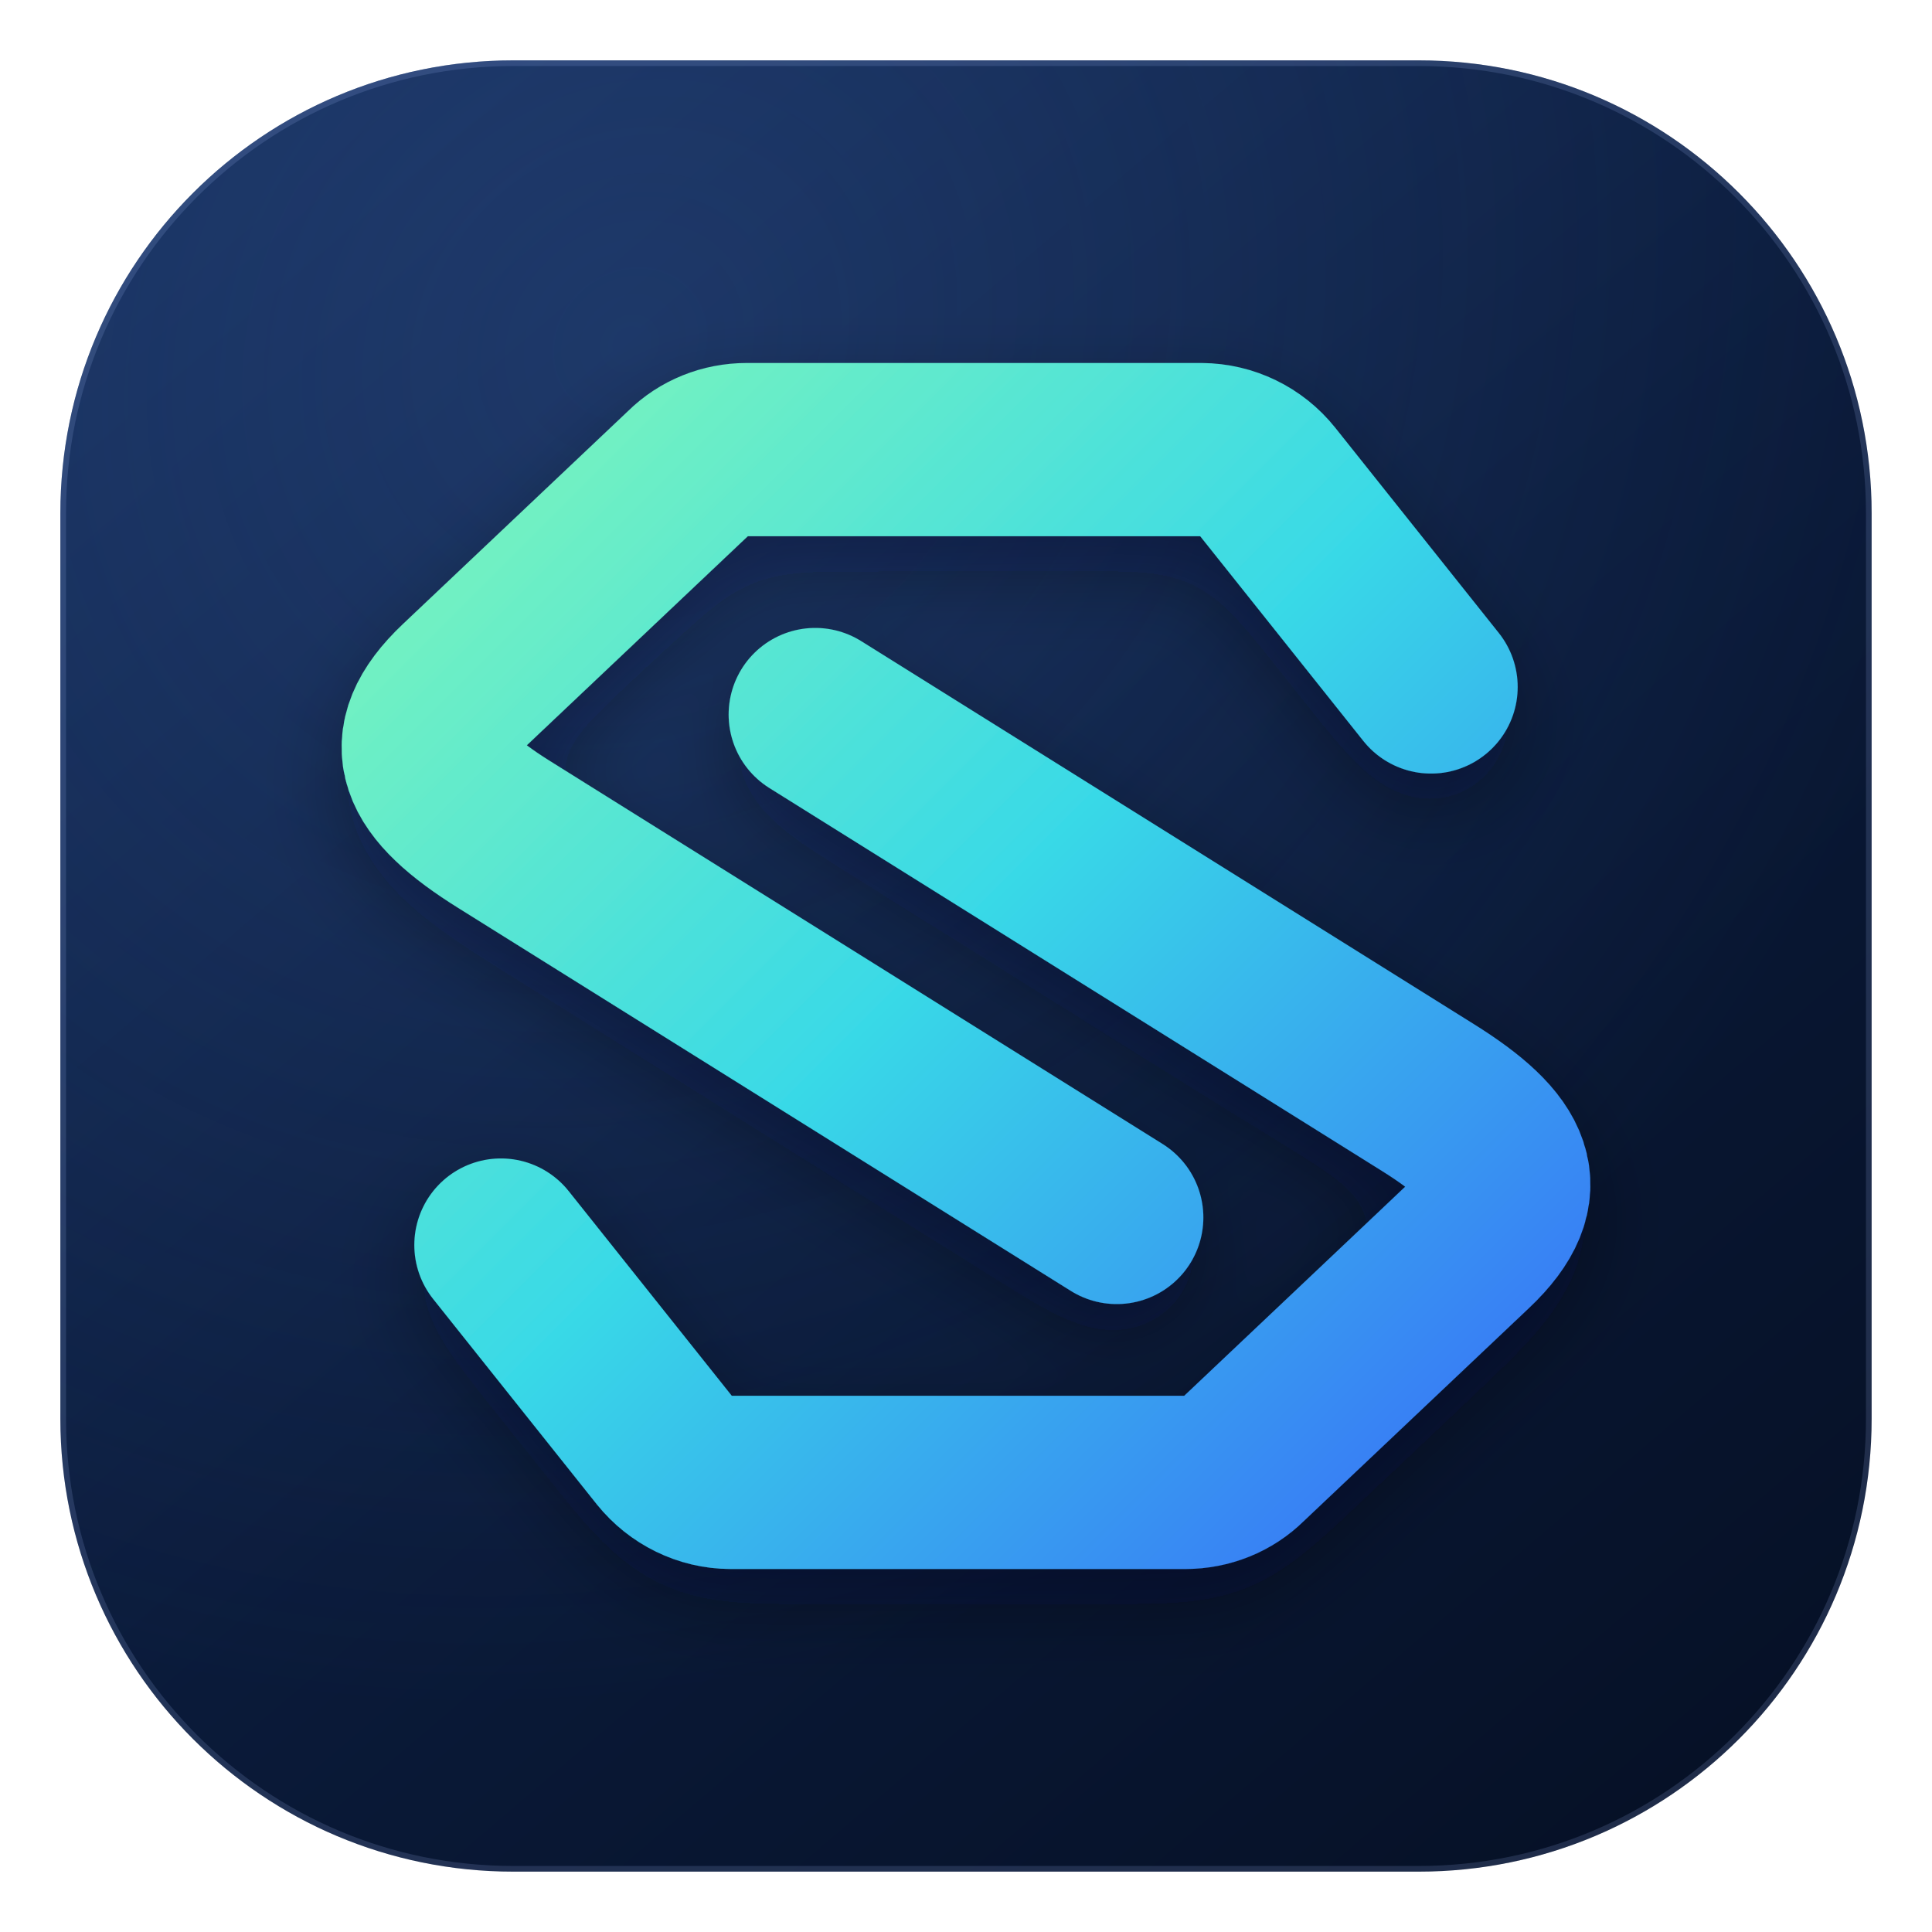
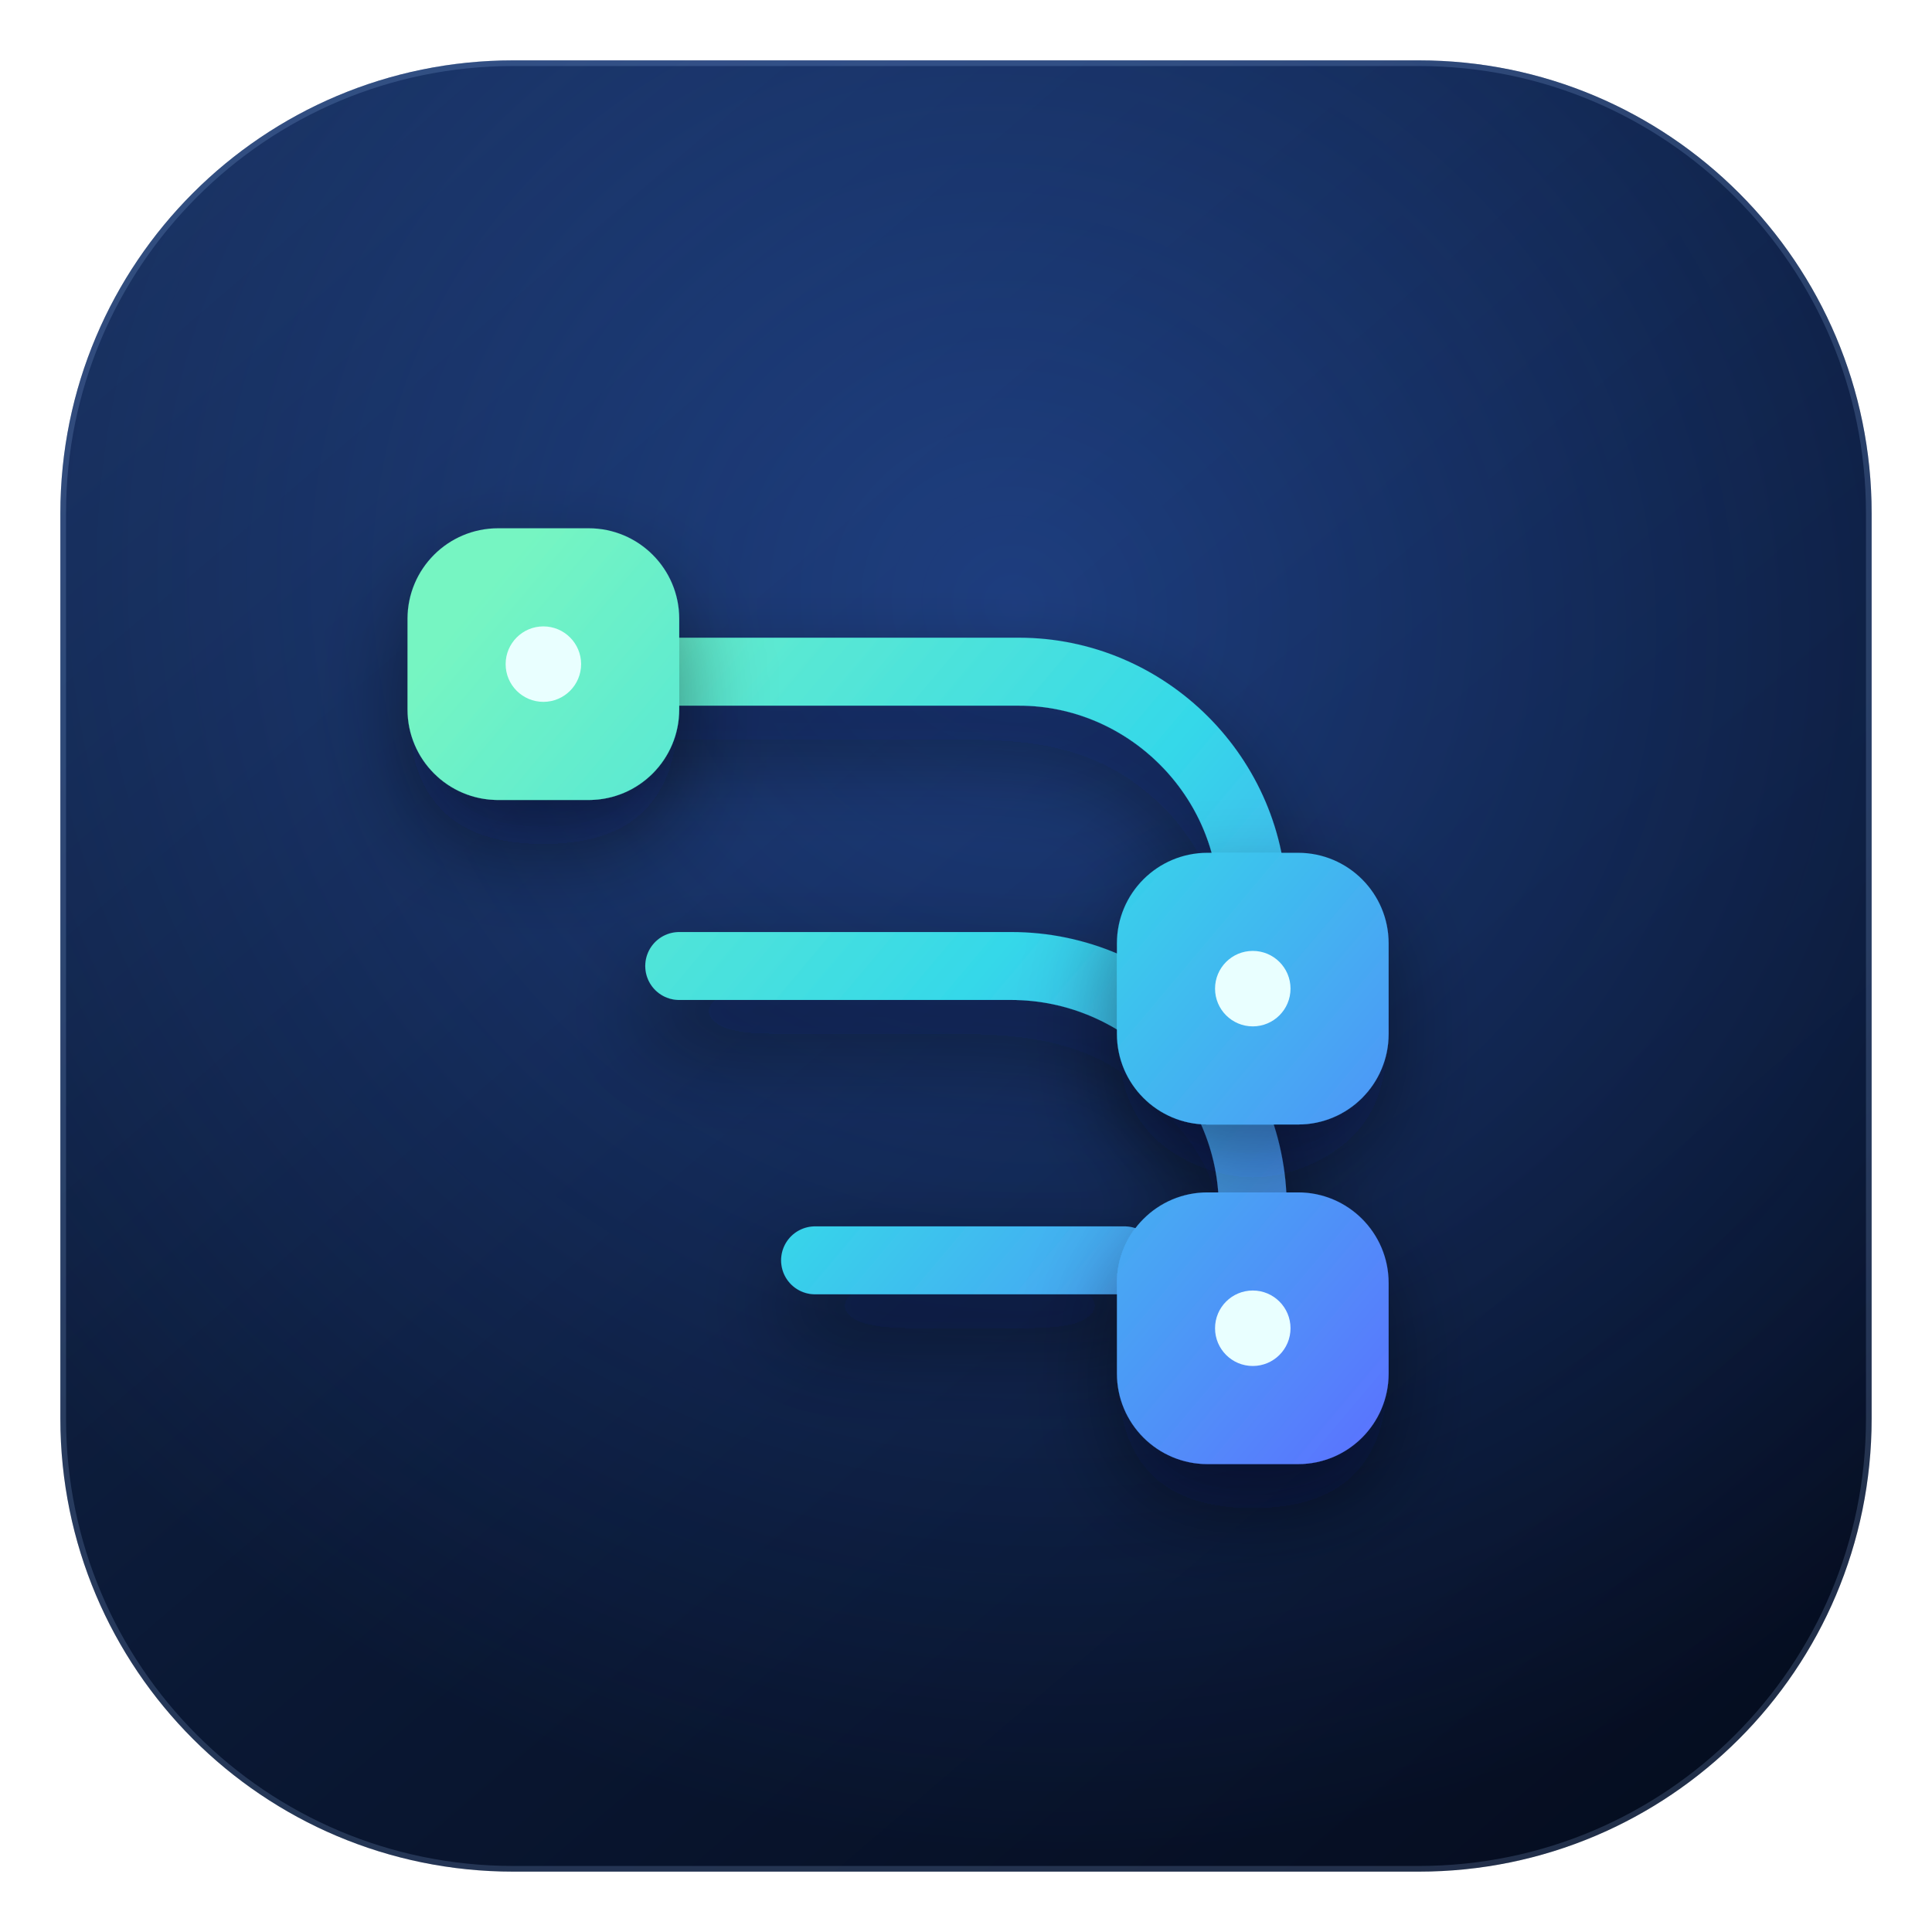
<svg xmlns="http://www.w3.org/2000/svg" viewBox="0 0 512 512" role="img" aria-labelledby="title desc">
  <defs>
-     <linearGradient id="s2a-bg" x1="72" y1="44" x2="442" y2="478" gradientUnits="userSpaceOnUse">
-       <stop stop-color="#142B56" />
-       <stop offset=".52" stop-color="#0A1A39" />
-       <stop offset="1" stop-color="#061127" />
+     <linearGradient id="relaydeck-surface" x1="64" y1="40" x2="448" y2="488" gradientUnits="userSpaceOnUse">
+       <stop stop-color="#152A52" />
+       <stop offset=".52" stop-color="#0A1834" />
+       <stop offset="1" stop-color="#050D20" />
    </linearGradient>
-     <radialGradient id="s2a-ambient" cx="0" cy="0" r="1" gradientUnits="userSpaceOnUse" gradientTransform="translate(168 92) rotate(51) scale(342 382)">
-       <stop stop-color="#3E68B0" stop-opacity=".28" />
-       <stop offset="1" stop-color="#3E68B0" stop-opacity="0" />
+     <radialGradient id="relaydeck-glow" cx="0" cy="0" r="1" gradientUnits="userSpaceOnUse" gradientTransform="translate(270 160) rotate(112) scale(330 350)">
+       <stop stop-color="#3D7DFF" stop-opacity=".34" />
+       <stop offset="1" stop-color="#3D7DFF" stop-opacity="0" />
    </radialGradient>
-     <linearGradient id="s2a-brand" x1="4" y1="4" x2="20" y2="20" gradientUnits="userSpaceOnUse">
-       <stop stop-color="#79F4BD" />
-       <stop offset=".48" stop-color="#39D9E7" />
-       <stop offset="1" stop-color="#3875F6" />
+     <linearGradient id="relaydeck-accent" x1="132" y1="152" x2="386" y2="366" gradientUnits="userSpaceOnUse">
+       <stop stop-color="#76F5C2" />
+       <stop offset=".5" stop-color="#35D8E9" />
+       <stop offset="1" stop-color="#5C70FF" />
    </linearGradient>
-     <filter id="s2a-shadow" x="-25%" y="-25%" width="150%" height="165%" color-interpolation-filters="sRGB">
-       <feDropShadow dx="0" dy=".55" stdDeviation=".65" flood-color="#020817" flood-opacity=".34" />
+     <filter id="relaydeck-shadow" x="-30%" y="-35%" width="160%" height="180%" color-interpolation-filters="sRGB">
+       <feDropShadow dx="0" dy="12" stdDeviation="12" flood-color="#020817" flood-opacity=".44" />
    </filter>
  </defs>
-   <rect x="16" y="16" width="480" height="480" rx="120" fill="url(#s2a-bg)" />
-   <rect x="16" y="16" width="480" height="480" rx="120" fill="url(#s2a-ambient)" />
-   <rect x="16.75" y="16.75" width="478.5" height="478.5" rx="119.25" fill="none" stroke="#A5BFFF" stroke-opacity=".16" stroke-width="1.5" />
-   <g transform="translate(52 52) scale(17)" fill="none" stroke="url(#s2a-brand)" stroke-linecap="round" stroke-linejoin="round" stroke-width="2.7" filter="url(#s2a-shadow)">
-     <path d="m19.25 7.65-2.55-3.2a1.33 1.33 0 0 0-1.03-.5H8.58c-.34 0-.67.13-.91.37L4.15 7.65c-.93.88-.6 1.52.65 2.3l9.55 5.97" />
-     <path d="m4.75 16.35 2.55 3.2c.25.31.63.5 1.03.5h7.09c.34 0 .67-.13.91-.37l3.52-3.33c.93-.88.6-1.52-.65-2.3L9.65 8.08" />
+   <rect x="16" y="16" width="480" height="480" rx="120" fill="url(#relaydeck-surface)" />
+   <rect x="16" y="16" width="480" height="480" rx="120" fill="url(#relaydeck-glow)" />
+   <rect x="16.75" y="16.75" width="478.5" height="478.5" rx="119.25" fill="none" stroke="#A5C8FF" stroke-opacity=".18" stroke-width="1.5" />
+   <g fill="none" stroke="url(#relaydeck-accent)" stroke-linecap="round" stroke-linejoin="round" stroke-width="18" filter="url(#relaydeck-shadow)">
+     <path d="M144 178h126c34 0 62 28 62 62v22" />
+     <path d="M180 256h88c35 0 64 29 64 64v14" />
+     <path d="M216 334h82" />
+   </g>
+   <g fill="url(#relaydeck-accent)" filter="url(#relaydeck-shadow)">
+     <rect x="108" y="140" width="72" height="72" rx="24" />
+     <rect x="296" y="226" width="72" height="72" rx="24" />
+     <rect x="296" y="316" width="72" height="72" rx="24" />
+   </g>
+   <g fill="#E9FFFF">
+     <circle cx="144" cy="176" r="10" />
+     <circle cx="332" cy="262" r="10" />
+     <circle cx="332" cy="352" r="10" />
  </g>
</svg>
